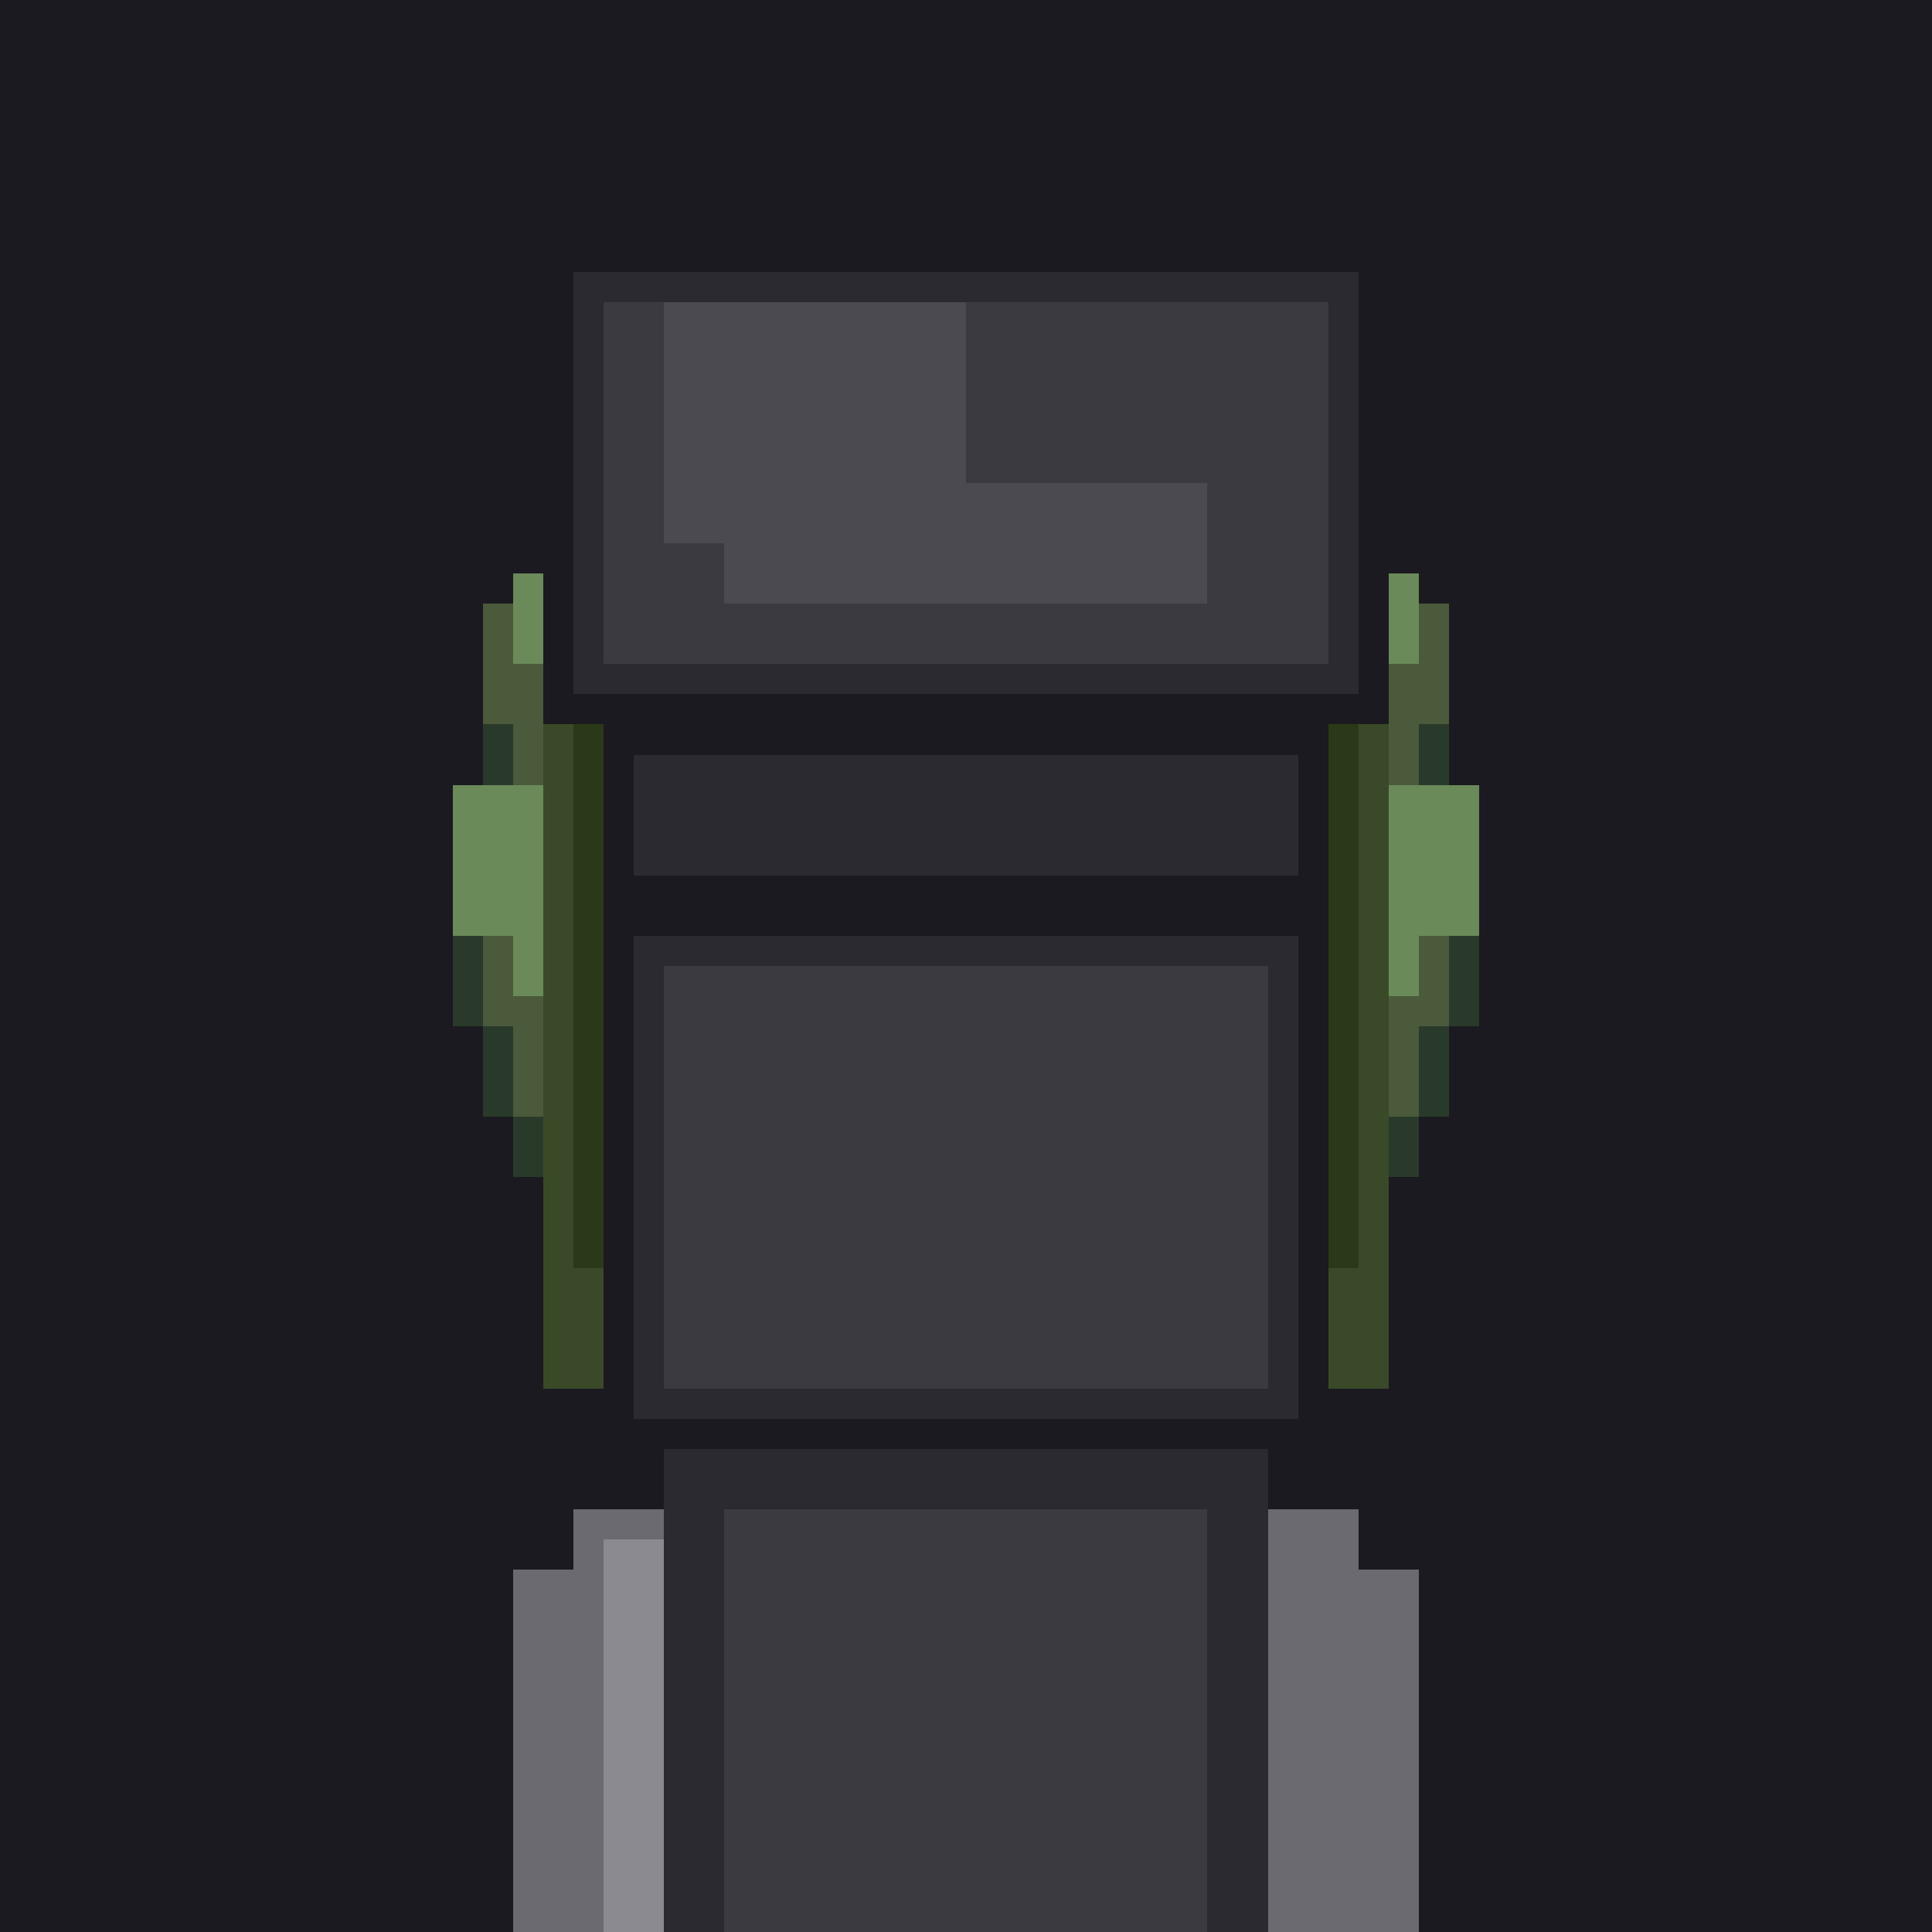
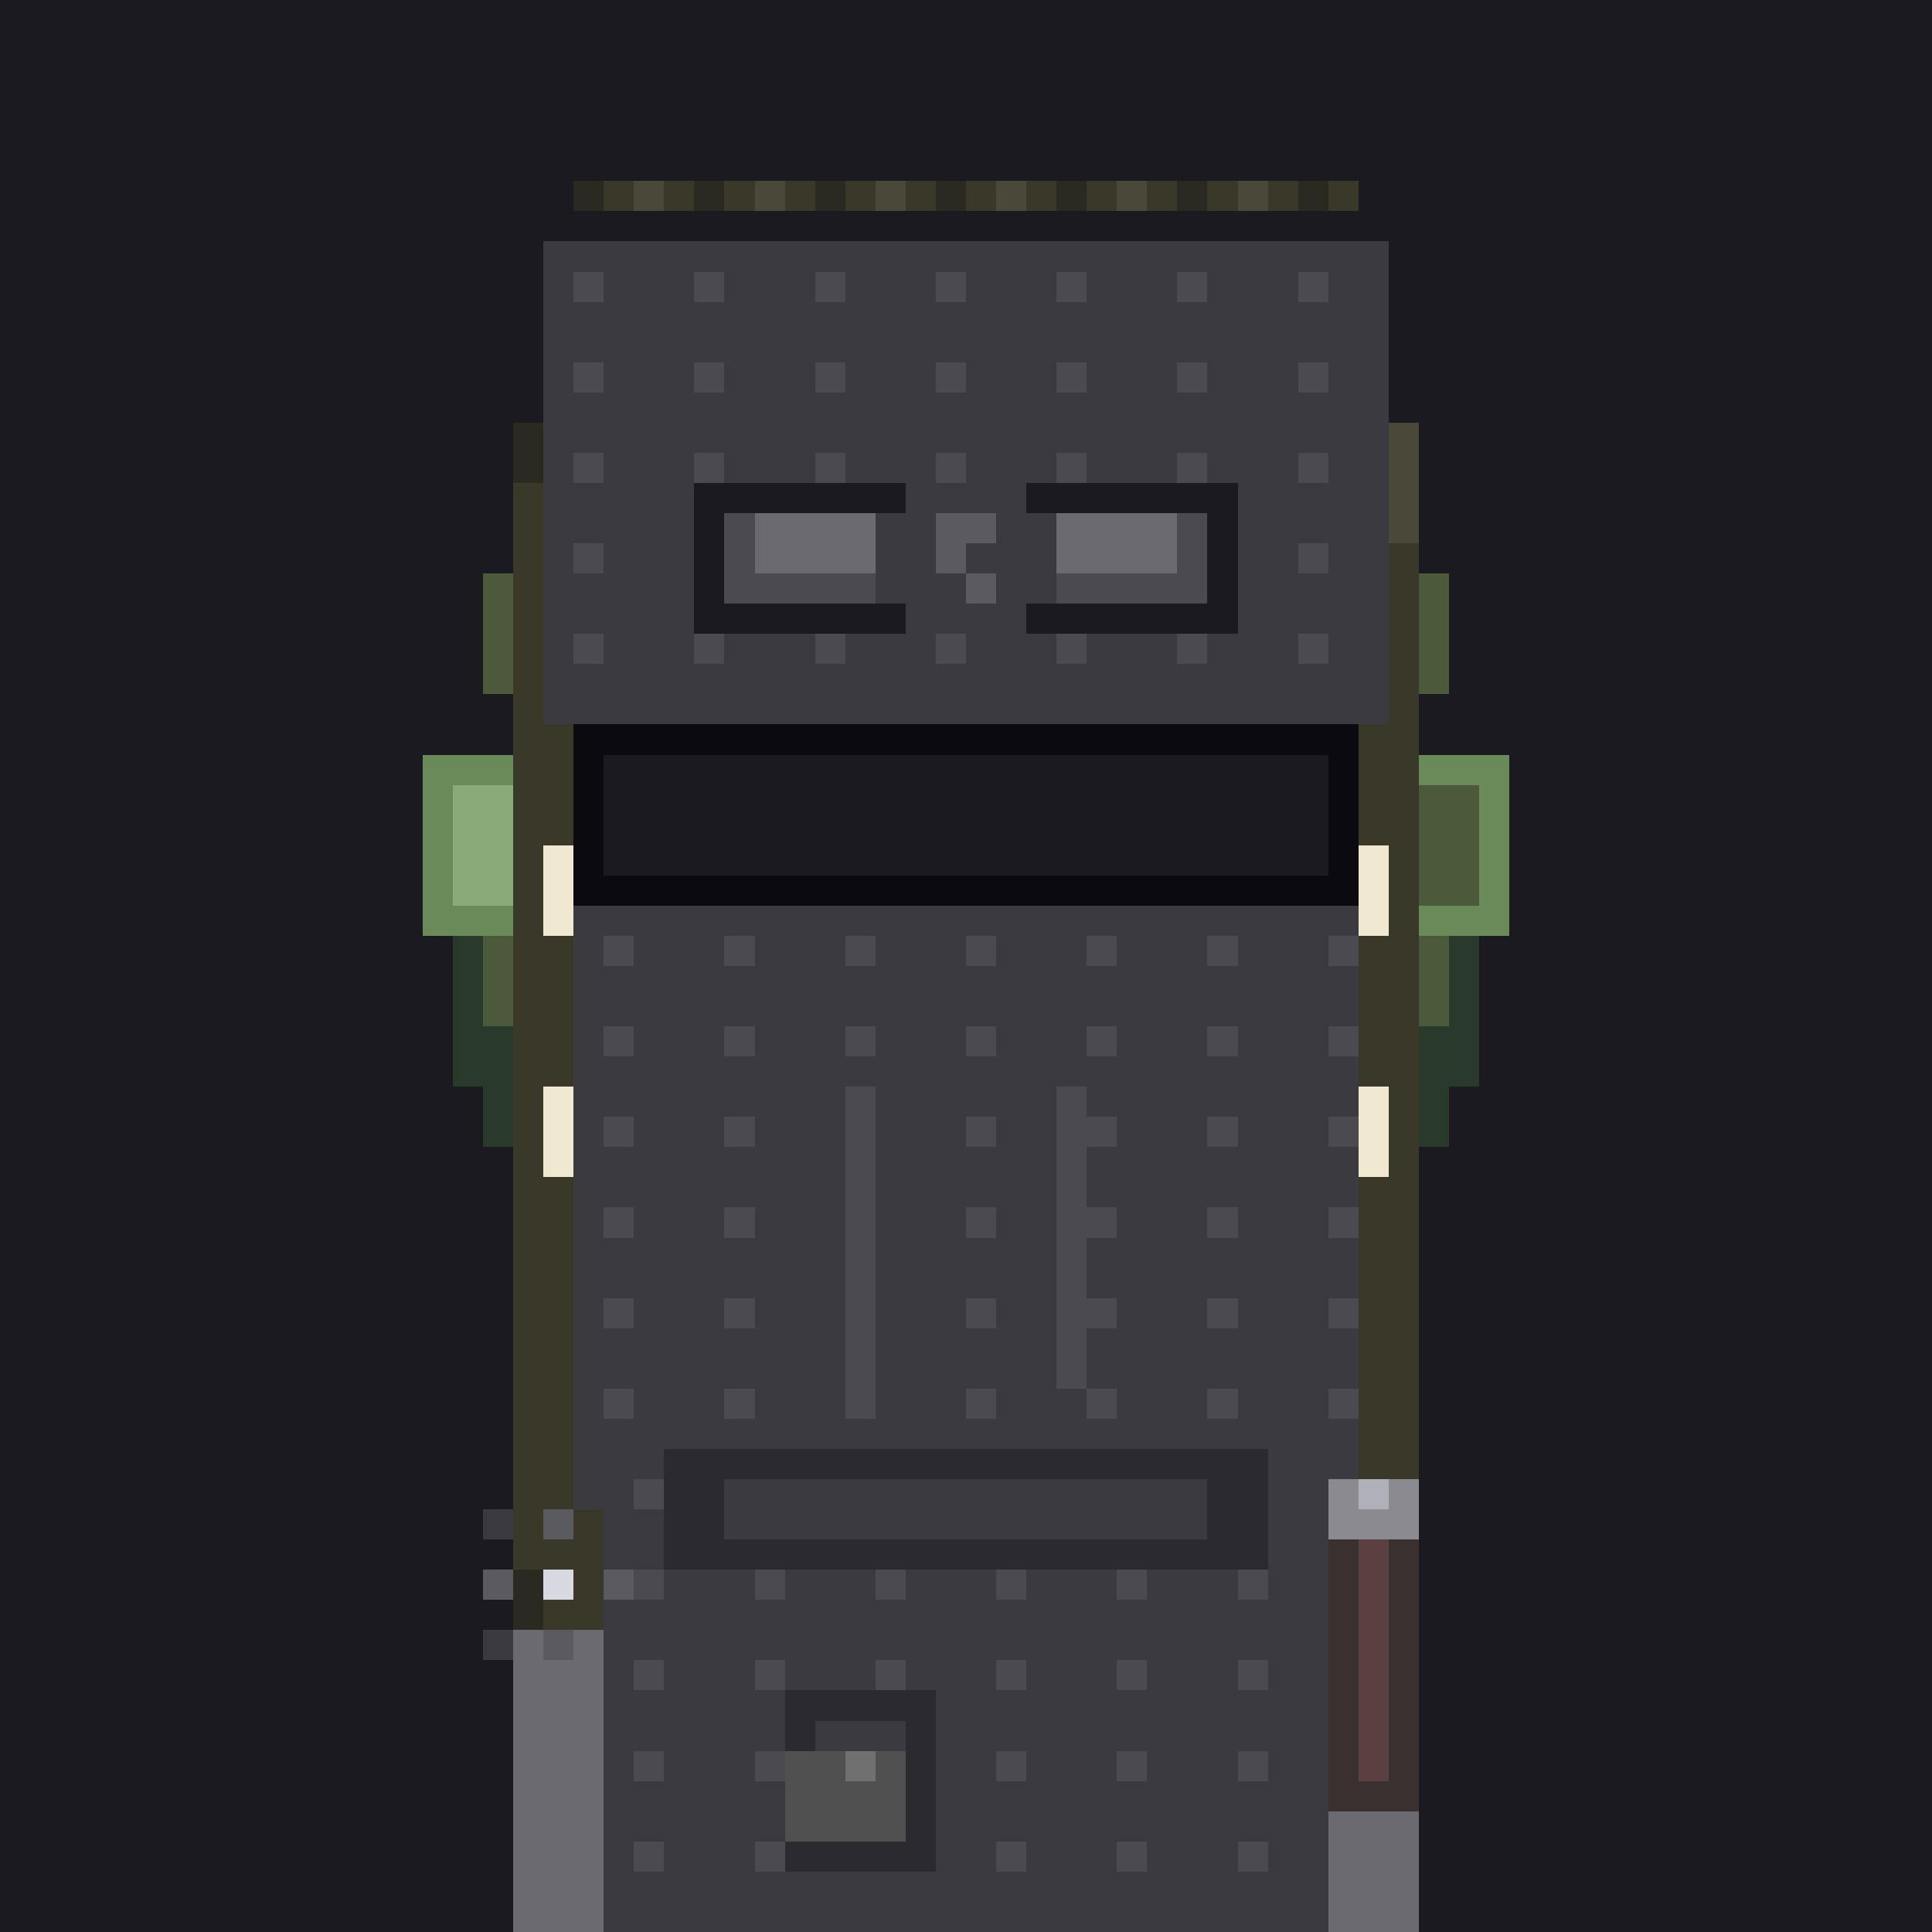
<svg xmlns="http://www.w3.org/2000/svg" viewBox="0 0 64 64" shape-rendering="crispEdges">
  <rect x="0" y="0" width="64" height="64" fill="#1a1a20" />
  <rect x="19" y="50" width="26" height="14" fill="#6a6a70" />
  <rect x="17" y="52" width="2" height="12" fill="#6a6a70" />
  <rect x="45" y="52" width="2" height="12" fill="#6a6a70" />
  <rect x="20" y="51" width="3" height="13" fill="#8a8a90" />
-   <rect x="24" y="44" width="16" height="20" fill="#6a8a5a" />
-   <rect x="25" y="44" width="6" height="20" fill="#8aaa7a" />
-   <rect x="35" y="44" width="5" height="20" fill="#4a5a3a" />
+   <rect x="24" y="42" width="16" height="22" fill="#2a3a2a" />
+   <rect x="25" y="42" width="14" height="22" fill="#4a5a3a" />
+   <rect x="26" y="42" width="12" height="22" fill="#6a8a5a" />
+   <rect x="27" y="42" width="8" height="22" fill="#8aaa7a" />
+   <rect x="36" y="42" width="4" height="22" fill="#4a5a3a" />
  <rect x="26" y="15" width="12" height="1" fill="#2a3a2a" />
  <rect x="24" y="16" width="16" height="1" fill="#2a3a2a" />
  <rect x="22" y="17" width="20" height="1" fill="#2a3a2a" />
  <rect x="21" y="18" width="22" height="1" fill="#2a3a2a" />
  <rect x="20" y="19" width="24" height="1" fill="#2a3a2a" />
  <rect x="19" y="20" width="26" height="1" fill="#2a3a2a" />
  <rect x="18" y="21" width="28" height="1" fill="#2a3a2a" />
-   <rect x="17" y="22" width="30" height="1" fill="#2a3a2a" />
+   <rect x="18" y="22" width="28" height="1" fill="#2a3a2a" />
  <rect x="17" y="23" width="30" height="1" fill="#2a3a2a" />
-   <rect x="16" y="24" width="32" height="1" fill="#2a3a2a" />
+   <rect x="17" y="24" width="30" height="1" fill="#2a3a2a" />
  <rect x="16" y="25" width="32" height="1" fill="#2a3a2a" />
  <rect x="16" y="26" width="32" height="1" fill="#2a3a2a" />
  <rect x="15" y="27" width="34" height="1" fill="#2a3a2a" />
  <rect x="15" y="28" width="34" height="1" fill="#2a3a2a" />
  <rect x="15" y="29" width="34" height="1" fill="#2a3a2a" />
  <rect x="15" y="30" width="34" height="1" fill="#2a3a2a" />
  <rect x="15" y="31" width="34" height="1" fill="#2a3a2a" />
  <rect x="15" y="32" width="34" height="1" fill="#2a3a2a" />
  <rect x="15" y="33" width="34" height="1" fill="#2a3a2a" />
-   <rect x="16" y="34" width="32" height="1" fill="#2a3a2a" />
-   <rect x="16" y="35" width="32" height="1" fill="#2a3a2a" />
+   <rect x="15" y="34" width="34" height="1" fill="#2a3a2a" />
+   <rect x="15" y="35" width="34" height="1" fill="#2a3a2a" />
  <rect x="16" y="36" width="32" height="1" fill="#2a3a2a" />
-   <rect x="17" y="37" width="30" height="1" fill="#2a3a2a" />
+   <rect x="16" y="37" width="32" height="1" fill="#2a3a2a" />
  <rect x="17" y="38" width="30" height="1" fill="#2a3a2a" />
-   <rect x="18" y="39" width="28" height="1" fill="#2a3a2a" />
-   <rect x="19" y="40" width="26" height="1" fill="#2a3a2a" />
-   <rect x="20" y="41" width="24" height="1" fill="#2a3a2a" />
-   <rect x="21" y="42" width="22" height="1" fill="#2a3a2a" />
-   <rect x="22" y="43" width="20" height="1" fill="#2a3a2a" />
-   <rect x="24" y="44" width="16" height="1" fill="#2a3a2a" />
-   <rect x="26" y="45" width="12" height="1" fill="#2a3a2a" />
-   <rect x="26" y="16" width="12" height="1" fill="#4a5a3a" />
-   <rect x="24" y="17" width="16" height="1" fill="#4a5a3a" />
-   <rect x="22" y="18" width="20" height="1" fill="#4a5a3a" />
-   <rect x="21" y="19" width="22" height="1" fill="#4a5a3a" />
+   <rect x="17" y="39" width="30" height="1" fill="#2a3a2a" />
+   <rect x="18" y="40" width="28" height="1" fill="#2a3a2a" />
+   <rect x="18" y="41" width="28" height="1" fill="#2a3a2a" />
+   <rect x="19" y="42" width="26" height="1" fill="#2a3a2a" />
+   <rect x="20" y="43" width="24" height="1" fill="#2a3a2a" />
+   <rect x="21" y="44" width="22" height="1" fill="#2a3a2a" />
+   <rect x="22" y="45" width="20" height="1" fill="#2a3a2a" />
+   <rect x="24" y="46" width="16" height="1" fill="#2a3a2a" />
+   <rect x="26" y="47" width="12" height="1" fill="#2a3a2a" />
+   <rect x="26" y="15" width="12" height="1" fill="#4a5a3a" />
+   <rect x="24" y="16" width="16" height="1" fill="#4a5a3a" />
+   <rect x="23" y="17" width="18" height="1" fill="#4a5a3a" />
+   <rect x="21" y="18" width="22" height="1" fill="#4a5a3a" />
+   <rect x="20" y="19" width="24" height="1" fill="#4a5a3a" />
  <rect x="20" y="20" width="24" height="1" fill="#4a5a3a" />
  <rect x="19" y="21" width="26" height="1" fill="#4a5a3a" />
  <rect x="18" y="22" width="28" height="1" fill="#4a5a3a" />
  <rect x="18" y="23" width="28" height="1" fill="#4a5a3a" />
  <rect x="17" y="24" width="30" height="1" fill="#4a5a3a" />
  <rect x="17" y="25" width="30" height="1" fill="#4a5a3a" />
  <rect x="17" y="26" width="30" height="1" fill="#4a5a3a" />
  <rect x="16" y="27" width="32" height="1" fill="#4a5a3a" />
  <rect x="16" y="28" width="32" height="1" fill="#4a5a3a" />
  <rect x="16" y="29" width="32" height="1" fill="#4a5a3a" />
  <rect x="16" y="30" width="32" height="1" fill="#4a5a3a" />
  <rect x="16" y="31" width="32" height="1" fill="#4a5a3a" />
  <rect x="16" y="32" width="32" height="1" fill="#4a5a3a" />
  <rect x="16" y="33" width="32" height="1" fill="#4a5a3a" />
  <rect x="17" y="34" width="30" height="1" fill="#4a5a3a" />
  <rect x="17" y="35" width="30" height="1" fill="#4a5a3a" />
  <rect x="17" y="36" width="30" height="1" fill="#4a5a3a" />
  <rect x="18" y="37" width="28" height="1" fill="#4a5a3a" />
  <rect x="18" y="38" width="28" height="1" fill="#4a5a3a" />
  <rect x="19" y="39" width="26" height="1" fill="#4a5a3a" />
  <rect x="20" y="40" width="24" height="1" fill="#4a5a3a" />
-   <rect x="21" y="41" width="22" height="1" fill="#4a5a3a" />
-   <rect x="22" y="42" width="20" height="1" fill="#4a5a3a" />
-   <rect x="24" y="43" width="16" height="1" fill="#4a5a3a" />
-   <rect x="26" y="44" width="12" height="1" fill="#4a5a3a" />
-   <rect x="26" y="16" width="12" height="1" fill="#6a8a5a" />
-   <rect x="24" y="17" width="16" height="1" fill="#6a8a5a" />
-   <rect x="23" y="18" width="18" height="1" fill="#6a8a5a" />
-   <rect x="22" y="19" width="20" height="1" fill="#6a8a5a" />
-   <rect x="21" y="20" width="22" height="1" fill="#6a8a5a" />
-   <rect x="20" y="21" width="24" height="1" fill="#6a8a5a" />
+   <rect x="20" y="41" width="24" height="1" fill="#4a5a3a" />
+   <rect x="21" y="42" width="22" height="1" fill="#4a5a3a" />
+   <rect x="23" y="43" width="18" height="1" fill="#4a5a3a" />
+   <rect x="24" y="44" width="16" height="1" fill="#4a5a3a" />
+   <rect x="26" y="45" width="12" height="1" fill="#4a5a3a" />
+   <rect x="27" y="15" width="10" height="1" fill="#6a8a5a" />
+   <rect x="25" y="16" width="14" height="1" fill="#6a8a5a" />
+   <rect x="23" y="17" width="18" height="1" fill="#6a8a5a" />
+   <rect x="22" y="18" width="20" height="1" fill="#6a8a5a" />
+   <rect x="21" y="19" width="22" height="1" fill="#6a8a5a" />
+   <rect x="20" y="20" width="24" height="1" fill="#6a8a5a" />
+   <rect x="19" y="21" width="26" height="1" fill="#6a8a5a" />
  <rect x="19" y="22" width="26" height="1" fill="#6a8a5a" />
  <rect x="18" y="23" width="28" height="1" fill="#6a8a5a" />
  <rect x="18" y="24" width="28" height="1" fill="#6a8a5a" />
  <rect x="18" y="25" width="28" height="1" fill="#6a8a5a" />
  <rect x="17" y="26" width="30" height="1" fill="#6a8a5a" />
  <rect x="17" y="27" width="30" height="1" fill="#6a8a5a" />
  <rect x="17" y="28" width="30" height="1" fill="#6a8a5a" />
  <rect x="17" y="29" width="30" height="1" fill="#6a8a5a" />
  <rect x="17" y="30" width="30" height="1" fill="#6a8a5a" />
  <rect x="17" y="31" width="30" height="1" fill="#6a8a5a" />
  <rect x="17" y="32" width="30" height="1" fill="#6a8a5a" />
  <rect x="18" y="33" width="28" height="1" fill="#6a8a5a" />
  <rect x="18" y="34" width="28" height="1" fill="#6a8a5a" />
  <rect x="18" y="35" width="28" height="1" fill="#6a8a5a" />
  <rect x="19" y="36" width="26" height="1" fill="#6a8a5a" />
-   <rect x="20" y="37" width="24" height="1" fill="#6a8a5a" />
-   <rect x="21" y="38" width="22" height="1" fill="#6a8a5a" />
-   <rect x="22" y="39" width="20" height="1" fill="#6a8a5a" />
-   <rect x="23" y="40" width="18" height="1" fill="#6a8a5a" />
-   <rect x="24" y="41" width="16" height="1" fill="#6a8a5a" />
-   <rect x="26" y="42" width="12" height="1" fill="#6a8a5a" />
-   <rect x="27" y="17" width="10" height="1" fill="#8aaa7a" />
-   <rect x="25" y="18" width="14" height="1" fill="#8aaa7a" />
+   <rect x="19" y="37" width="26" height="1" fill="#6a8a5a" />
+   <rect x="20" y="38" width="24" height="1" fill="#6a8a5a" />
+   <rect x="21" y="39" width="22" height="1" fill="#6a8a5a" />
+   <rect x="22" y="40" width="20" height="1" fill="#6a8a5a" />
+   <rect x="23" y="41" width="18" height="1" fill="#6a8a5a" />
+   <rect x="25" y="42" width="14" height="1" fill="#6a8a5a" />
+   <rect x="27" y="43" width="10" height="1" fill="#6a8a5a" />
+   <rect x="27" y="16" width="10" height="1" fill="#8aaa7a" />
+   <rect x="25" y="17" width="14" height="1" fill="#8aaa7a" />
+   <rect x="24" y="18" width="16" height="1" fill="#8aaa7a" />
  <rect x="23" y="19" width="18" height="1" fill="#8aaa7a" />
  <rect x="22" y="20" width="20" height="1" fill="#8aaa7a" />
  <rect x="21" y="21" width="22" height="1" fill="#8aaa7a" />
-   <rect x="21" y="22" width="22" height="1" fill="#8aaa7a" />
+   <rect x="20" y="22" width="24" height="1" fill="#8aaa7a" />
  <rect x="20" y="23" width="24" height="1" fill="#8aaa7a" />
  <rect x="20" y="24" width="24" height="1" fill="#8aaa7a" />
  <rect x="19" y="25" width="26" height="1" fill="#8aaa7a" />
  <rect x="19" y="26" width="26" height="1" fill="#8aaa7a" />
  <rect x="19" y="27" width="26" height="1" fill="#8aaa7a" />
  <rect x="19" y="28" width="26" height="1" fill="#8aaa7a" />
  <rect x="19" y="29" width="26" height="1" fill="#8aaa7a" />
  <rect x="19" y="30" width="26" height="1" fill="#8aaa7a" />
  <rect x="19" y="31" width="26" height="1" fill="#8aaa7a" />
  <rect x="20" y="32" width="24" height="1" fill="#8aaa7a" />
  <rect x="20" y="33" width="24" height="1" fill="#8aaa7a" />
-   <rect x="21" y="34" width="22" height="1" fill="#8aaa7a" />
+   <rect x="20" y="34" width="24" height="1" fill="#8aaa7a" />
  <rect x="21" y="35" width="22" height="1" fill="#8aaa7a" />
  <rect x="22" y="36" width="20" height="1" fill="#8aaa7a" />
  <rect x="23" y="37" width="18" height="1" fill="#8aaa7a" />
-   <rect x="25" y="38" width="14" height="1" fill="#8aaa7a" />
-   <rect x="27" y="39" width="10" height="1" fill="#8aaa7a" />
-   <rect x="16" y="20" width="32" height="4" fill="#4a5a3a" />
-   <rect x="17" y="19" width="30" height="3" fill="#6a8a5a" />
-   <rect x="15" y="26" width="3" height="5" fill="#6a8a5a" />
-   <rect x="46" y="26" width="3" height="5" fill="#6a8a5a" />
-   <rect x="25" y="25" width="4" height="3" fill="#f0f0e8" />
-   <rect x="35" y="25" width="4" height="3" fill="#f0f0e8" />
-   <rect x="26" y="25" width="2" height="2" fill="#a0a020" />
-   <rect x="36" y="25" width="2" height="2" fill="#a0a020" />
-   <rect x="27" y="25" width="1" height="1" fill="#ffffff" />
-   <rect x="37" y="25" width="1" height="1" fill="#ffffff" />
-   <rect x="31" y="26" width="2" height="1" fill="#4a5a3a" />
-   <rect x="30" y="27" width="4" height="2" fill="#4a5a3a" />
-   <rect x="30" y="29" width="4" height="1" fill="#2a3a2a" />
-   <rect x="26" y="38" width="12" height="2" fill="#3a2020" />
-   <rect x="26" y="35" width="2" height="3" fill="#f0e8d8" />
-   <rect x="25" y="38" width="2" height="2" fill="#f0e8d8" />
-   <rect x="27" y="36" width="1" height="1" fill="#c8c0b0" />
-   <rect x="36" y="35" width="2" height="3" fill="#f0e8d8" />
-   <rect x="37" y="38" width="2" height="2" fill="#f0e8d8" />
-   <rect x="36" y="36" width="1" height="1" fill="#c8c0b0" />
-   <rect x="20" y="8" width="24" height="10" fill="#2a3a18" />
-   <rect x="18" y="12" width="6" height="34" fill="#3a4a28" />
-   <rect x="40" y="12" width="6" height="34" fill="#3a4a28" />
-   <rect x="21" y="8" width="22" height="6" fill="#4a5a38" />
-   <rect x="19" y="12" width="3" height="30" fill="#2a3a18" />
-   <rect x="42" y="12" width="3" height="30" fill="#2a3a18" />
-   <rect x="18" y="8" width="28" height="16" fill="#1a1a20" />
-   <rect x="19" y="9" width="26" height="14" fill="#2a2a30" />
-   <rect x="20" y="10" width="24" height="12" fill="#3a3a40" />
-   <rect x="22" y="10" width="10" height="8" fill="#4a4a50" />
-   <rect x="20" y="30" width="24" height="18" fill="#1a1a20" />
-   <rect x="21" y="31" width="22" height="16" fill="#2a2a30" />
-   <rect x="22" y="32" width="20" height="14" fill="#3a3a40" />
-   <rect x="20" y="24" width="24" height="6" fill="#1a1a20" />
-   <rect x="21" y="25" width="22" height="4" fill="#2a2a30" />
-   <rect x="24" y="16" width="16" height="4" fill="#4a4a50" />
-   <rect x="25" y="17" width="14" height="2" fill="#4a4a50" />
-   <rect x="22" y="48" width="20" height="16" fill="#2a2a30" />
-   <rect x="24" y="50" width="16" height="14" fill="#3a3a40" />
+   <rect x="24" y="38" width="16" height="1" fill="#8aaa7a" />
+   <rect x="25" y="39" width="14" height="1" fill="#8aaa7a" />
+   <rect x="27" y="40" width="10" height="1" fill="#8aaa7a" />
+   <rect x="29" y="19" width="6" height="1" fill="#a0c090" />
+   <rect x="27" y="20" width="10" height="1" fill="#a0c090" />
+   <rect x="27" y="21" width="10" height="1" fill="#a0c090" />
+   <rect x="26" y="22" width="12" height="1" fill="#a0c090" />
+   <rect x="26" y="23" width="12" height="1" fill="#a0c090" />
+   <rect x="25" y="24" width="14" height="1" fill="#a0c090" />
+   <rect x="25" y="25" width="14" height="1" fill="#a0c090" />
+   <rect x="25" y="26" width="14" height="1" fill="#a0c090" />
+   <rect x="25" y="27" width="14" height="1" fill="#a0c090" />
+   <rect x="25" y="28" width="14" height="1" fill="#a0c090" />
+   <rect x="26" y="29" width="12" height="1" fill="#a0c090" />
+   <rect x="26" y="30" width="12" height="1" fill="#a0c090" />
+   <rect x="27" y="31" width="10" height="1" fill="#a0c090" />
+   <rect x="27" y="32" width="10" height="1" fill="#a0c090" />
+   <rect x="29" y="33" width="6" height="1" fill="#a0c090" />
+   <rect x="16" y="19" width="32" height="4" fill="#4a5a3a" />
+   <rect x="17" y="18" width="30" height="3" fill="#6a8a5a" />
+   <rect x="19" y="28" width="4" height="2" fill="#8aaa7a" />
+   <rect x="41" y="28" width="4" height="2" fill="#8aaa7a" />
+   <rect x="14" y="25" width="4" height="6" fill="#6a8a5a" />
+   <rect x="15" y="26" width="2" height="4" fill="#8aaa7a" />
+   <rect x="46" y="25" width="4" height="6" fill="#6a8a5a" />
+   <rect x="47" y="26" width="2" height="4" fill="#4a5a3a" />
+   <rect x="25" y="24" width="4" height="3" fill="#f8e8e0" />
+   <rect x="35" y="24" width="4" height="3" fill="#f8e8e0" />
+   <rect x="26" y="24" width="2" height="2" fill="#a0a020" />
+   <rect x="36" y="24" width="2" height="2" fill="#a0a020" />
+   <rect x="27" y="25" width="1" height="1" fill="#505010" />
+   <rect x="37" y="25" width="1" height="1" fill="#505010" />
+   <rect x="26" y="24" width="1" height="1" fill="#ffffff" />
+   <rect x="36" y="24" width="1" height="1" fill="#ffffff" />
+   <rect x="25" y="24" width="1" height="1" fill="#c08080" />
+   <rect x="38" y="24" width="1" height="1" fill="#c08080" />
+   <rect x="25" y="23" width="1" height="1" fill="#2a2020" />
+   <rect x="26" y="23" width="1" height="1" fill="#2a2020" />
+   <rect x="27" y="23" width="1" height="1" fill="#2a2020" />
+   <rect x="36" y="23" width="1" height="1" fill="#2a2020" />
+   <rect x="37" y="23" width="1" height="1" fill="#2a2020" />
+   <rect x="38" y="23" width="1" height="1" fill="#2a2020" />
+   <rect x="26" y="27" width="1" height="1" fill="#3a3030" />
+   <rect x="37" y="27" width="1" height="1" fill="#3a3030" />
+   <rect x="22" y="22" width="6" height="2" fill="#4a5a3a" />
+   <rect x="36" y="22" width="6" height="2" fill="#4a5a3a" />
+   <rect x="31" y="25" width="2" height="1" fill="#4a5a3a" />
+   <rect x="30" y="26" width="4" height="2" fill="#4a5a3a" />
+   <rect x="30" y="28" width="4" height="1" fill="#2a3a2a" />
+   <rect x="29" y="31" width="6" height="3" fill="#4a5a3a" />
+   <rect x="25" y="37" width="14" height="3" fill="#3a2020" />
+   <rect x="27" y="36" width="2" height="3" fill="#f0e8d8" />
+   <rect x="26" y="38" width="1" height="1" fill="#f0e8d8" />
+   <rect x="28" y="36" width="1" height="1" fill="#ffffff" />
+   <rect x="35" y="36" width="2" height="3" fill="#f0e8d8" />
+   <rect x="37" y="38" width="1" height="1" fill="#f0e8d8" />
+   <rect x="36" y="36" width="1" height="1" fill="#ffffff" />
+   <rect x="20" y="24" width="4" height="1" fill="#204080" />
+   <rect x="21" y="25" width="3" height="1" fill="#204080" />
+   <rect x="22" y="26" width="2" height="1" fill="#204080" />
+   <rect x="40" y="24" width="4" height="1" fill="#204080" />
+   <rect x="40" y="25" width="3" height="1" fill="#204080" />
+   <rect x="40" y="26" width="2" height="1" fill="#204080" />
+   <rect x="30" y="38" width="4" height="2" fill="#204080" />
+   <rect x="31" y="18" width="2" height="2" fill="#204080" />
+   <rect x="32" y="18" width="1" height="1" fill="#3060a0" />
+   <rect x="19" y="6" width="26" height="14" fill="#3a3828" />
+   <rect x="19" y="6" width="1" height="2" fill="#2a2a20" />
+   <rect x="21" y="6" width="1" height="4" fill="#4a4838" />
+   <rect x="23" y="6" width="1" height="2" fill="#2a2a20" />
+   <rect x="25" y="6" width="1" height="4" fill="#4a4838" />
+   <rect x="27" y="6" width="1" height="2" fill="#2a2a20" />
+   <rect x="29" y="6" width="1" height="4" fill="#4a4838" />
+   <rect x="31" y="6" width="1" height="2" fill="#2a2a20" />
+   <rect x="33" y="6" width="1" height="4" fill="#4a4838" />
+   <rect x="35" y="6" width="1" height="2" fill="#2a2a20" />
+   <rect x="37" y="6" width="1" height="4" fill="#4a4838" />
+   <rect x="39" y="6" width="1" height="2" fill="#2a2a20" />
+   <rect x="41" y="6" width="1" height="4" fill="#4a4838" />
+   <rect x="43" y="6" width="1" height="2" fill="#2a2a20" />
+   <rect x="19" y="18" width="1" height="2" fill="#2a2a20" />
+   <rect x="22" y="18" width="1" height="2" fill="#2a2a20" />
+   <rect x="25" y="18" width="1" height="2" fill="#2a2a20" />
+   <rect x="28" y="18" width="1" height="2" fill="#2a2a20" />
+   <rect x="31" y="18" width="1" height="2" fill="#2a2a20" />
+   <rect x="34" y="18" width="1" height="2" fill="#2a2a20" />
+   <rect x="37" y="18" width="1" height="2" fill="#2a2a20" />
+   <rect x="40" y="18" width="1" height="2" fill="#2a2a20" />
+   <rect x="43" y="18" width="1" height="2" fill="#2a2a20" />
+   <rect x="26" y="7" width="3" height="4" fill="#4a4838" />
+   <rect x="17" y="14" width="7" height="40" fill="#3a3828" />
+   <rect x="17" y="14" width="1" height="2" fill="#2a2a20" />
+   <rect x="19" y="14" width="1" height="4" fill="#4a4838" />
+   <rect x="21" y="14" width="1" height="2" fill="#2a2a20" />
+   <rect x="23" y="14" width="1" height="4" fill="#4a4838" />
+   <rect x="17" y="52" width="1" height="2" fill="#2a2a20" />
+   <rect x="20" y="52" width="1" height="2" fill="#2a2a20" />
+   <rect x="23" y="52" width="1" height="2" fill="#2a2a20" />
+   <rect x="19" y="15" width="2" height="4" fill="#4a4838" />
+   <rect x="40" y="14" width="7" height="40" fill="#3a3828" />
+   <rect x="40" y="14" width="1" height="2" fill="#2a2a20" />
+   <rect x="42" y="14" width="1" height="4" fill="#4a4838" />
+   <rect x="44" y="14" width="1" height="2" fill="#2a2a20" />
+   <rect x="46" y="14" width="1" height="4" fill="#4a4838" />
+   <rect x="40" y="52" width="1" height="2" fill="#2a2a20" />
+   <rect x="43" y="52" width="1" height="2" fill="#2a2a20" />
+   <rect x="46" y="52" width="1" height="2" fill="#2a2a20" />
+   <rect x="42" y="15" width="2" height="4" fill="#4a4838" />
+   <rect x="18" y="28" width="3" height="3" fill="#f0e8d0" />
+   <rect x="43" y="28" width="3" height="3" fill="#f0e8d0" />
+   <rect x="18" y="36" width="3" height="3" fill="#f0e8d0" />
+   <rect x="43" y="36" width="3" height="3" fill="#f0e8d0" />
+   <rect x="19" y="29" width="1" height="1" fill="#ffffff" />
+   <rect x="44" y="29" width="1" height="1" fill="#ffffff" />
+   <rect x="18" y="8" width="28" height="16" fill="#3a3a40" />
+   <rect x="19" y="9" width="1" height="1" fill="#4a4a50" />
+   <rect x="19" y="12" width="1" height="1" fill="#4a4a50" />
+   <rect x="19" y="15" width="1" height="1" fill="#4a4a50" />
+   <rect x="19" y="18" width="1" height="1" fill="#4a4a50" />
+   <rect x="19" y="21" width="1" height="1" fill="#4a4a50" />
+   <rect x="23" y="9" width="1" height="1" fill="#4a4a50" />
+   <rect x="23" y="12" width="1" height="1" fill="#4a4a50" />
+   <rect x="23" y="15" width="1" height="1" fill="#4a4a50" />
+   <rect x="23" y="18" width="1" height="1" fill="#4a4a50" />
+   <rect x="23" y="21" width="1" height="1" fill="#4a4a50" />
+   <rect x="27" y="9" width="1" height="1" fill="#4a4a50" />
+   <rect x="27" y="12" width="1" height="1" fill="#4a4a50" />
+   <rect x="27" y="15" width="1" height="1" fill="#4a4a50" />
+   <rect x="27" y="18" width="1" height="1" fill="#4a4a50" />
+   <rect x="27" y="21" width="1" height="1" fill="#4a4a50" />
+   <rect x="31" y="9" width="1" height="1" fill="#4a4a50" />
+   <rect x="31" y="12" width="1" height="1" fill="#4a4a50" />
+   <rect x="31" y="15" width="1" height="1" fill="#4a4a50" />
+   <rect x="31" y="18" width="1" height="1" fill="#4a4a50" />
+   <rect x="31" y="21" width="1" height="1" fill="#4a4a50" />
+   <rect x="35" y="9" width="1" height="1" fill="#4a4a50" />
+   <rect x="35" y="12" width="1" height="1" fill="#4a4a50" />
+   <rect x="35" y="15" width="1" height="1" fill="#4a4a50" />
+   <rect x="35" y="18" width="1" height="1" fill="#4a4a50" />
+   <rect x="35" y="21" width="1" height="1" fill="#4a4a50" />
+   <rect x="39" y="9" width="1" height="1" fill="#4a4a50" />
+   <rect x="39" y="12" width="1" height="1" fill="#4a4a50" />
+   <rect x="39" y="15" width="1" height="1" fill="#4a4a50" />
+   <rect x="39" y="18" width="1" height="1" fill="#4a4a50" />
+   <rect x="39" y="21" width="1" height="1" fill="#4a4a50" />
+   <rect x="43" y="9" width="1" height="1" fill="#4a4a50" />
+   <rect x="43" y="12" width="1" height="1" fill="#4a4a50" />
+   <rect x="43" y="15" width="1" height="1" fill="#4a4a50" />
+   <rect x="43" y="18" width="1" height="1" fill="#4a4a50" />
+   <rect x="43" y="21" width="1" height="1" fill="#4a4a50" />
+   <rect x="18" y="7" width="28" height="1" fill="#1a1a20" />
+   <rect x="19" y="30" width="26" height="20" fill="#3a3a40" />
+   <rect x="20" y="31" width="1" height="1" fill="#4a4a50" />
+   <rect x="20" y="34" width="1" height="1" fill="#4a4a50" />
+   <rect x="20" y="37" width="1" height="1" fill="#4a4a50" />
+   <rect x="20" y="40" width="1" height="1" fill="#4a4a50" />
+   <rect x="20" y="43" width="1" height="1" fill="#4a4a50" />
+   <rect x="20" y="46" width="1" height="1" fill="#4a4a50" />
+   <rect x="20" y="49" width="1" height="1" fill="#4a4a50" />
+   <rect x="24" y="31" width="1" height="1" fill="#4a4a50" />
+   <rect x="24" y="34" width="1" height="1" fill="#4a4a50" />
+   <rect x="24" y="37" width="1" height="1" fill="#4a4a50" />
+   <rect x="24" y="40" width="1" height="1" fill="#4a4a50" />
+   <rect x="24" y="43" width="1" height="1" fill="#4a4a50" />
+   <rect x="24" y="46" width="1" height="1" fill="#4a4a50" />
+   <rect x="24" y="49" width="1" height="1" fill="#4a4a50" />
+   <rect x="28" y="31" width="1" height="1" fill="#4a4a50" />
+   <rect x="28" y="34" width="1" height="1" fill="#4a4a50" />
+   <rect x="28" y="37" width="1" height="1" fill="#4a4a50" />
+   <rect x="28" y="40" width="1" height="1" fill="#4a4a50" />
+   <rect x="28" y="43" width="1" height="1" fill="#4a4a50" />
+   <rect x="28" y="46" width="1" height="1" fill="#4a4a50" />
+   <rect x="28" y="49" width="1" height="1" fill="#4a4a50" />
+   <rect x="32" y="31" width="1" height="1" fill="#4a4a50" />
+   <rect x="32" y="34" width="1" height="1" fill="#4a4a50" />
+   <rect x="32" y="37" width="1" height="1" fill="#4a4a50" />
+   <rect x="32" y="40" width="1" height="1" fill="#4a4a50" />
+   <rect x="32" y="43" width="1" height="1" fill="#4a4a50" />
+   <rect x="32" y="46" width="1" height="1" fill="#4a4a50" />
+   <rect x="32" y="49" width="1" height="1" fill="#4a4a50" />
+   <rect x="36" y="31" width="1" height="1" fill="#4a4a50" />
+   <rect x="36" y="34" width="1" height="1" fill="#4a4a50" />
+   <rect x="36" y="37" width="1" height="1" fill="#4a4a50" />
+   <rect x="36" y="40" width="1" height="1" fill="#4a4a50" />
+   <rect x="36" y="43" width="1" height="1" fill="#4a4a50" />
+   <rect x="36" y="46" width="1" height="1" fill="#4a4a50" />
+   <rect x="36" y="49" width="1" height="1" fill="#4a4a50" />
+   <rect x="40" y="31" width="1" height="1" fill="#4a4a50" />
+   <rect x="40" y="34" width="1" height="1" fill="#4a4a50" />
+   <rect x="40" y="37" width="1" height="1" fill="#4a4a50" />
+   <rect x="40" y="40" width="1" height="1" fill="#4a4a50" />
+   <rect x="40" y="43" width="1" height="1" fill="#4a4a50" />
+   <rect x="40" y="46" width="1" height="1" fill="#4a4a50" />
+   <rect x="40" y="49" width="1" height="1" fill="#4a4a50" />
+   <rect x="44" y="31" width="1" height="1" fill="#4a4a50" />
+   <rect x="44" y="34" width="1" height="1" fill="#4a4a50" />
+   <rect x="44" y="37" width="1" height="1" fill="#4a4a50" />
+   <rect x="44" y="40" width="1" height="1" fill="#4a4a50" />
+   <rect x="44" y="43" width="1" height="1" fill="#4a4a50" />
+   <rect x="44" y="46" width="1" height="1" fill="#4a4a50" />
+   <rect x="44" y="49" width="1" height="1" fill="#4a4a50" />
+   <rect x="28" y="36" width="1" height="10" fill="#4a4a50" />
+   <rect x="35" y="36" width="1" height="10" fill="#4a4a50" />
+   <rect x="19" y="24" width="26" height="6" fill="#0a0a10" />
+   <rect x="20" y="25" width="24" height="4" fill="#1a1a20" />
+   <rect x="23" y="16" width="18" height="5" fill="#1a1a20" />
+   <rect x="24" y="17" width="16" height="3" fill="#4a4a50" />
+   <rect x="25" y="17" width="14" height="2" fill="#6a6a70" />
+   <rect x="30" y="16" width="4" height="1" fill="#3a3a40" />
+   <rect x="29" y="17" width="6" height="1" fill="#3a3a40" />
+   <rect x="29" y="18" width="6" height="1" fill="#3a3a40" />
+   <rect x="29" y="19" width="6" height="1" fill="#3a3a40" />
+   <rect x="30" y="20" width="4" height="1" fill="#3a3a40" />
+   <rect x="31" y="17" width="1" height="1" fill="#5a5a60" />
+   <rect x="32" y="17" width="1" height="1" fill="#5a5a60" />
+   <rect x="33" y="18" width="1" height="1" fill="#3a3a40" />
+   <rect x="32" y="19" width="1" height="1" fill="#5a5a60" />
+   <rect x="31" y="18" width="1" height="1" fill="#5a5a60" />
+   <rect x="20" y="48" width="24" height="16" fill="#3a3a40" />
+   <rect x="21" y="49" width="1" height="1" fill="#4a4a50" />
+   <rect x="21" y="52" width="1" height="1" fill="#4a4a50" />
+   <rect x="21" y="55" width="1" height="1" fill="#4a4a50" />
+   <rect x="21" y="58" width="1" height="1" fill="#4a4a50" />
+   <rect x="21" y="61" width="1" height="1" fill="#4a4a50" />
+   <rect x="25" y="49" width="1" height="1" fill="#4a4a50" />
+   <rect x="25" y="52" width="1" height="1" fill="#4a4a50" />
+   <rect x="25" y="55" width="1" height="1" fill="#4a4a50" />
+   <rect x="25" y="58" width="1" height="1" fill="#4a4a50" />
+   <rect x="25" y="61" width="1" height="1" fill="#4a4a50" />
+   <rect x="29" y="49" width="1" height="1" fill="#4a4a50" />
+   <rect x="29" y="52" width="1" height="1" fill="#4a4a50" />
+   <rect x="29" y="55" width="1" height="1" fill="#4a4a50" />
+   <rect x="29" y="58" width="1" height="1" fill="#4a4a50" />
+   <rect x="29" y="61" width="1" height="1" fill="#4a4a50" />
+   <rect x="33" y="49" width="1" height="1" fill="#4a4a50" />
+   <rect x="33" y="52" width="1" height="1" fill="#4a4a50" />
+   <rect x="33" y="55" width="1" height="1" fill="#4a4a50" />
+   <rect x="33" y="58" width="1" height="1" fill="#4a4a50" />
+   <rect x="33" y="61" width="1" height="1" fill="#4a4a50" />
+   <rect x="37" y="49" width="1" height="1" fill="#4a4a50" />
+   <rect x="37" y="52" width="1" height="1" fill="#4a4a50" />
+   <rect x="37" y="55" width="1" height="1" fill="#4a4a50" />
+   <rect x="37" y="58" width="1" height="1" fill="#4a4a50" />
+   <rect x="37" y="61" width="1" height="1" fill="#4a4a50" />
+   <rect x="41" y="49" width="1" height="1" fill="#4a4a50" />
+   <rect x="41" y="52" width="1" height="1" fill="#4a4a50" />
+   <rect x="41" y="55" width="1" height="1" fill="#4a4a50" />
+   <rect x="41" y="58" width="1" height="1" fill="#4a4a50" />
+   <rect x="41" y="61" width="1" height="1" fill="#4a4a50" />
+   <rect x="22" y="48" width="20" height="4" fill="#2a2a30" />
+   <rect x="24" y="49" width="16" height="2" fill="#3a3a40" />
+   <rect x="44" y="50" width="3" height="10" fill="#3a3030" />
+   <rect x="45" y="51" width="1" height="8" fill="#5a4040" />
+   <rect x="44" y="49" width="3" height="2" fill="#8a8a90" />
+   <rect x="45" y="49" width="1" height="1" fill="#b0b0b8" />
+   <rect x="18" y="52" width="1" height="1" fill="#8a8a90" />
+   <rect x="16" y="52" width="1" height="1" fill="#5a5a60" />
+   <rect x="20" y="52" width="1" height="1" fill="#5a5a60" />
+   <rect x="18" y="50" width="1" height="1" fill="#5a5a60" />
+   <rect x="18" y="54" width="1" height="1" fill="#5a5a60" />
+   <rect x="16" y="50" width="1" height="1" fill="#3a3a40" />
+   <rect x="20" y="50" width="1" height="1" fill="#3a3a40" />
+   <rect x="16" y="54" width="1" height="1" fill="#3a3a40" />
+   <rect x="20" y="54" width="1" height="1" fill="#3a3a40" />
+   <rect x="18" y="52" width="1" height="1" fill="#d8d8e0" />
+   <rect x="26" y="56" width="5" height="6" fill="#2a2a30" />
+   <rect x="27" y="57" width="3" height="4" fill="#3a3a40" />
+   <rect x="26" y="58" width="4" height="1" fill="#505050" />
+   <rect x="26" y="59" width="4" height="1" fill="#505050" />
+   <rect x="26" y="60" width="4" height="1" fill="#505050" />
+   <rect x="28" y="58" width="1" height="1" fill="#707070" />
</svg>
